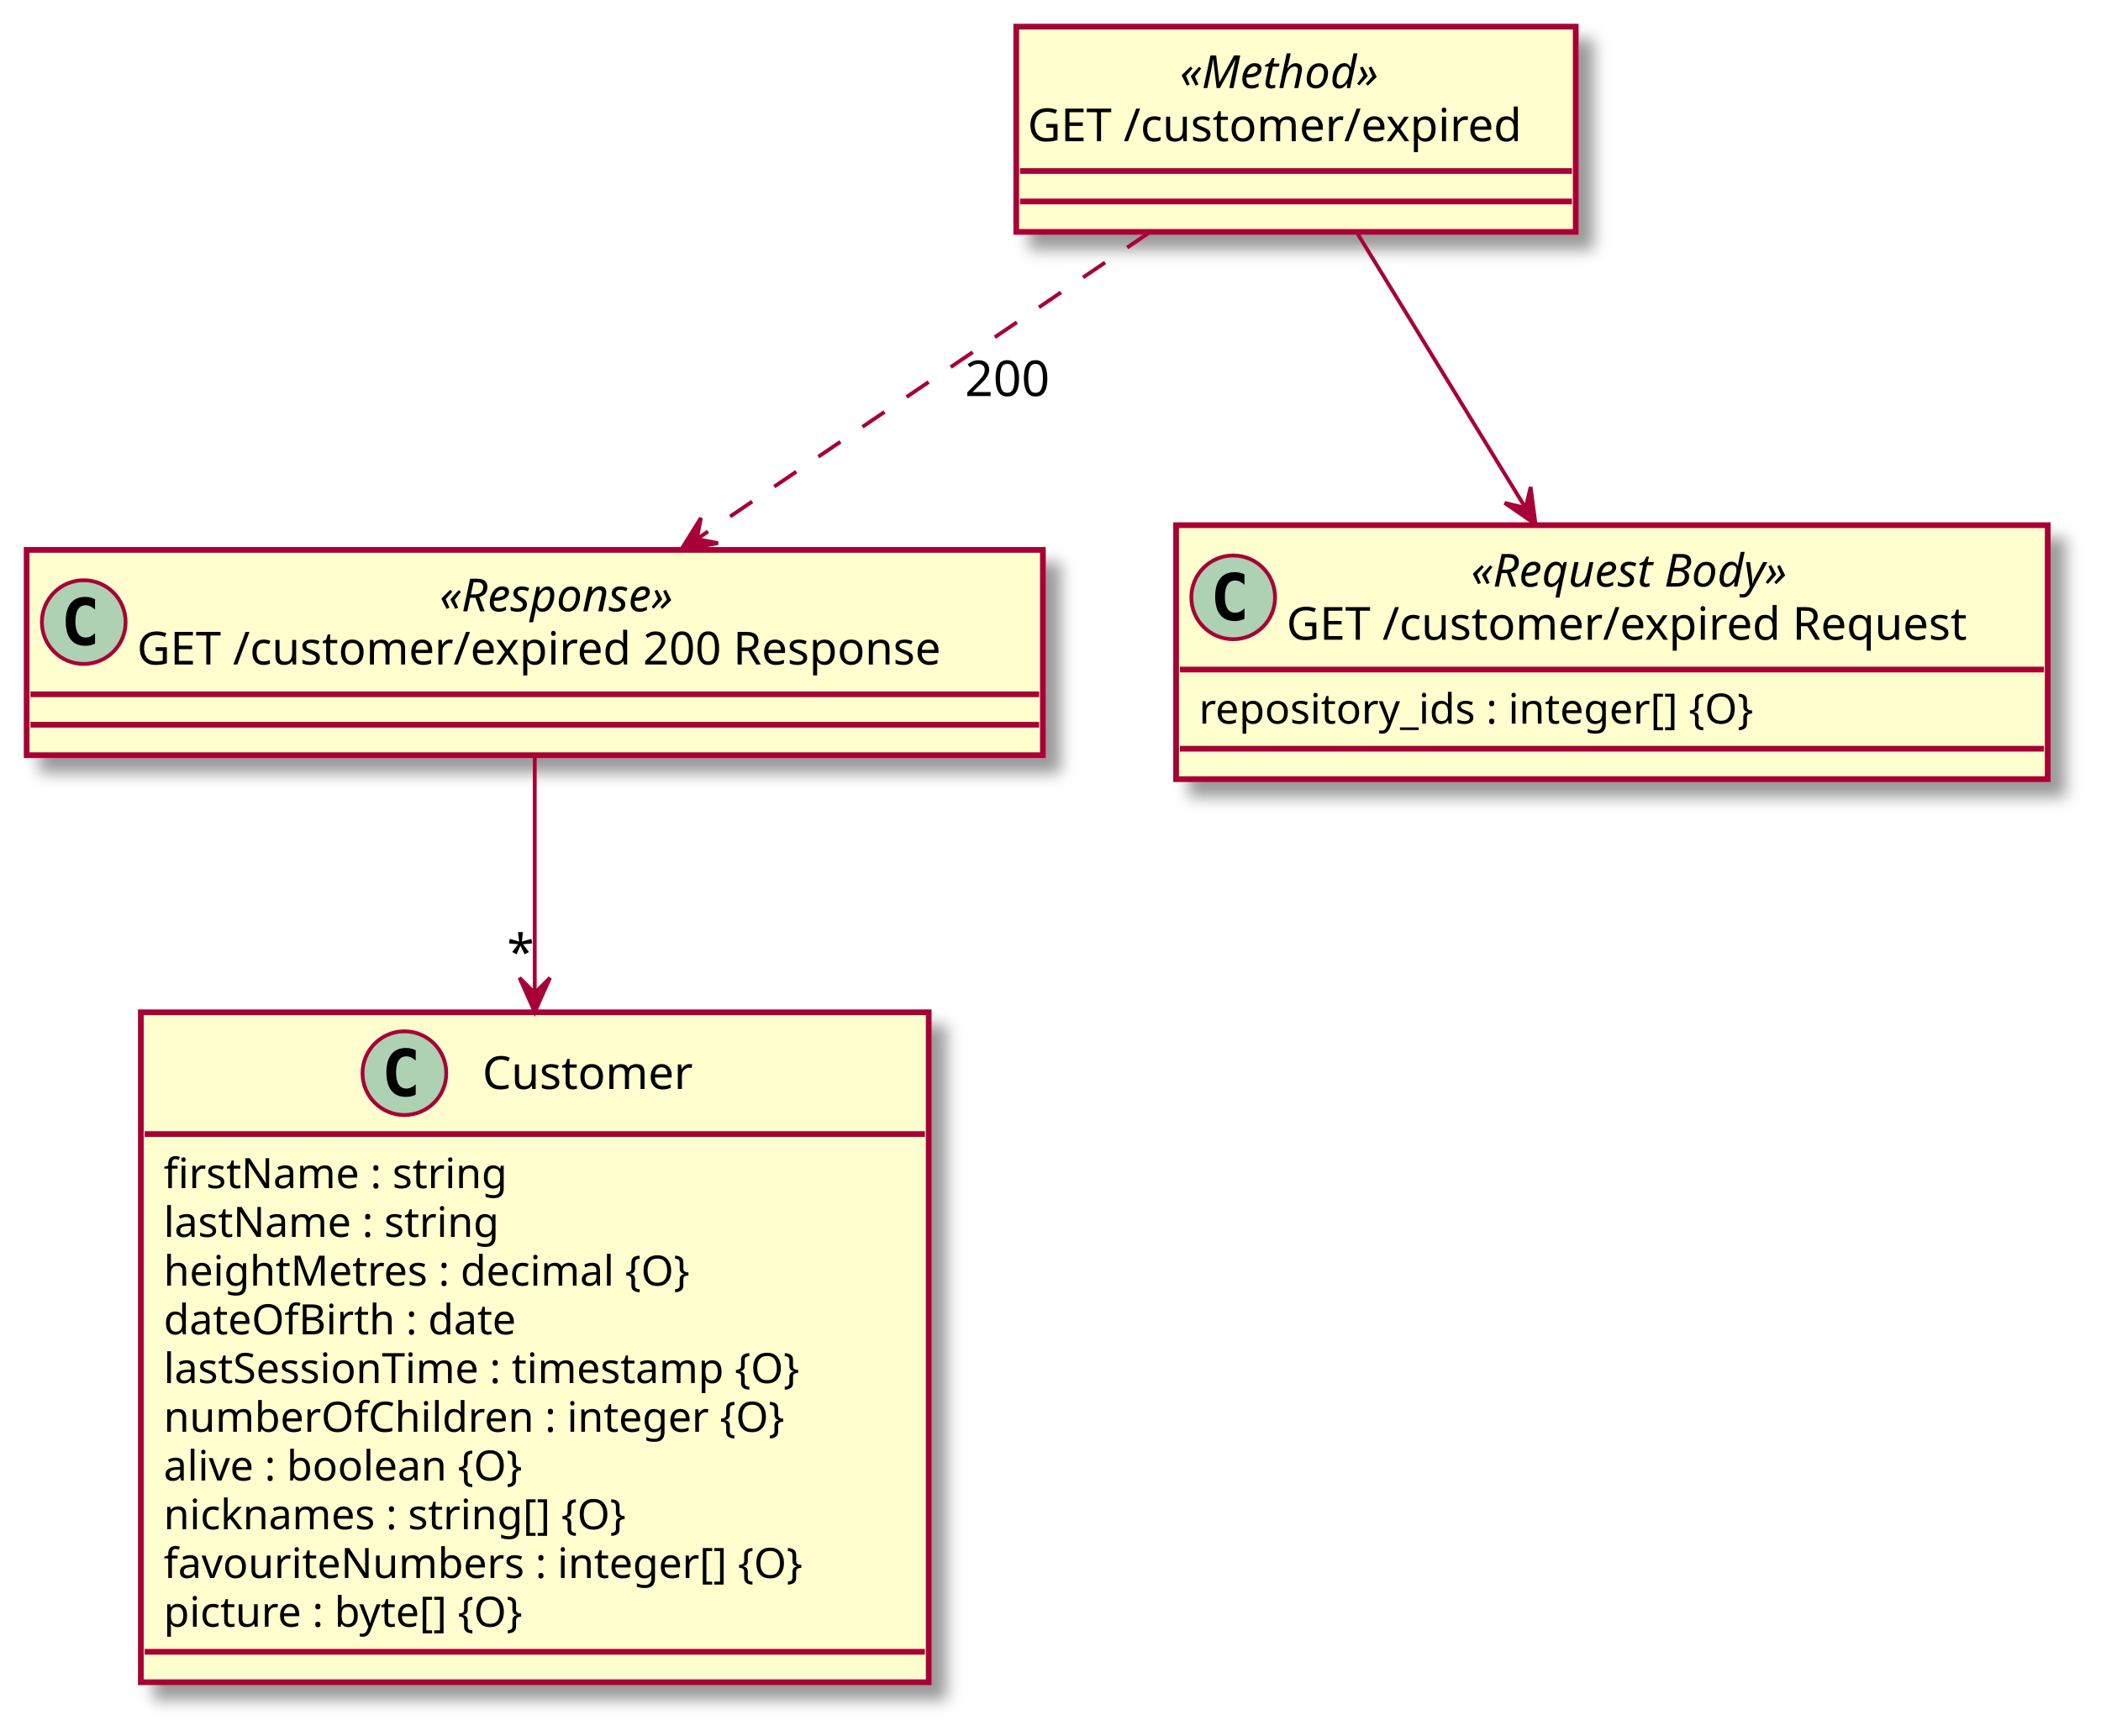
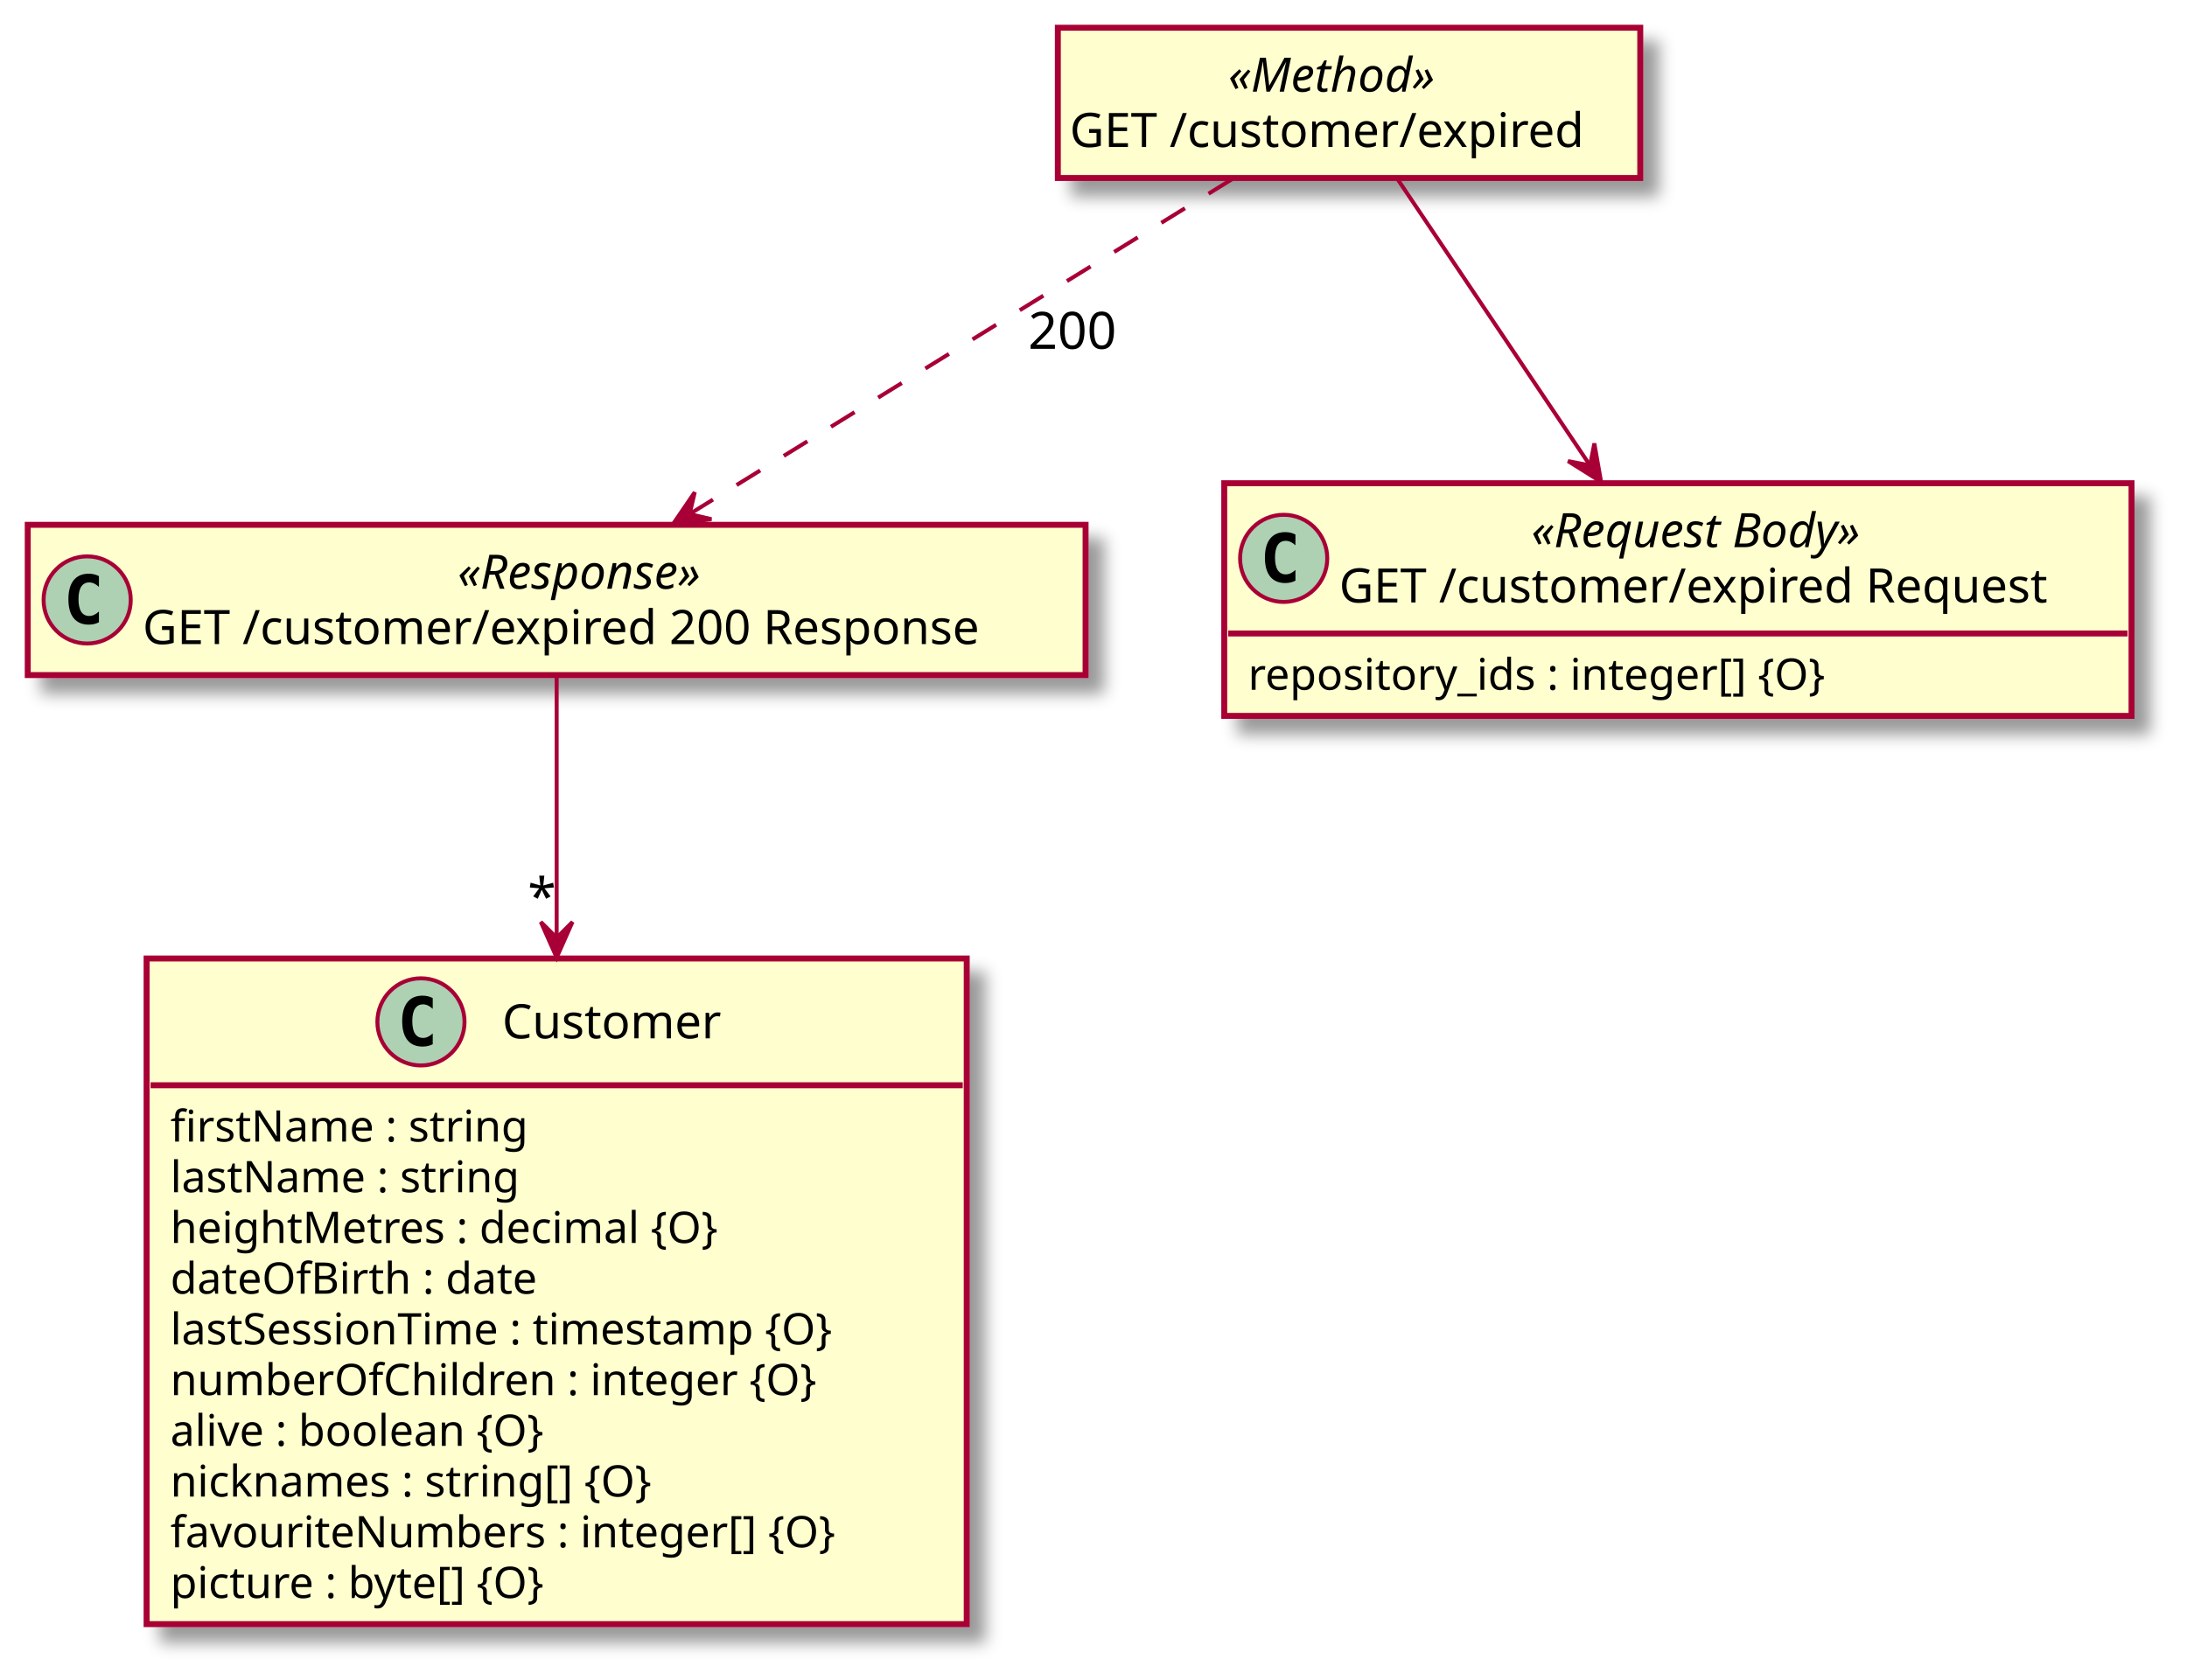
- <svg xmlns="http://www.w3.org/2000/svg" contentScriptType="application/ecmascript" contentStyleType="text/css" height="456px" preserveAspectRatio="none" style="width:552px;height:456px;" version="1.1" viewBox="0 0 552 456" width="552px" zoomAndPan="magnify">
+ <svg xmlns="http://www.w3.org/2000/svg" contentScriptType="application/ecmascript" contentStyleType="text/css" height="424px" preserveAspectRatio="none" style="width:552px;height:424px;" version="1.1" viewBox="0 0 552 424" width="552px" zoomAndPan="magnify">
  <defs>
-     <filter height="300%" id="fcz9biyr4ifuy" width="300%" x="-1" y="-1">
+     <filter height="300%" id="fg6rs1yw5itvv" width="300%" x="-1" y="-1">
      <feGaussianBlur result="blurOut" stdDeviation="2.0" />
      <feColorMatrix in="blurOut" result="blurOut2" type="matrix" values="0 0 0 0 0 0 0 0 0 0 0 0 0 0 0 0 0 0 .4 0" />
      <feOffset dx="4.0" dy="4.0" in="blurOut2" result="blurOut3" />
      <feBlend in="SourceGraphic" in2="blurOut3" mode="normal" />
    </filter>
  </defs>
  <g>
-     <rect codeLine="3" fill="#FEFECE" filter="url(#fcz9biyr4ifuy)" height="176.047" id="Customer" style="stroke:#A80036;stroke-width:1.5;" width="207" x="37" y="266" />
-     <ellipse cx="106.25" cy="282" fill="#ADD1B2" rx="11" ry="11" style="stroke:#A80036;stroke-width:1.0;" />
-     <path d="M109.219,287.641 Q108.641,287.938 108,288.086 Q107.359,288.234 106.656,288.234 Q104.156,288.234 102.836,286.586 Q101.516,284.938 101.516,281.812 Q101.516,278.688 102.836,277.031 Q104.156,275.375 106.656,275.375 Q107.359,275.375 108.008,275.531 Q108.656,275.688 109.219,275.984 L109.219,278.703 Q108.594,278.125 108,277.852 Q107.406,277.578 106.781,277.578 Q105.438,277.578 104.75,278.648 Q104.062,279.719 104.062,281.812 Q104.062,283.906 104.75,284.977 Q105.438,286.047 106.781,286.047 Q107.406,286.047 108,285.773 Q108.594,285.5 109.219,284.922 L109.219,287.641 Z " fill="#000000" />
-     <text fill="#000000" font-family="sans-serif" font-size="12" lengthAdjust="spacing" textLength="60" x="126.75" y="286.154">Customer</text>
-     <line style="stroke:#A80036;stroke-width:1.5;" x1="38" x2="243" y1="298" y2="298" />
-     <text fill="#000000" font-family="sans-serif" font-size="11" lengthAdjust="spacing" textLength="101" x="43" y="312.21">firstName : string</text>
-     <text fill="#000000" font-family="sans-serif" font-size="11" lengthAdjust="spacing" textLength="99" x="43" y="325.015">lastName : string</text>
-     <text fill="#000000" font-family="sans-serif" font-size="11" lengthAdjust="spacing" textLength="157" x="43" y="337.82">heightMetres : decimal {O}</text>
-     <text fill="#000000" font-family="sans-serif" font-size="11" lengthAdjust="spacing" textLength="102" x="43" y="350.625">dateOfBirth : date</text>
-     <text fill="#000000" font-family="sans-serif" font-size="11" lengthAdjust="spacing" textLength="195" x="43" y="363.429">lastSessionTime : timestamp {O}</text>
-     <text fill="#000000" font-family="sans-serif" font-size="11" lengthAdjust="spacing" textLength="183" x="43" y="376.234">numberOfChildren : integer {O}</text>
-     <text fill="#000000" font-family="sans-serif" font-size="11" lengthAdjust="spacing" textLength="110" x="43" y="389.039">alive : boolean {O}</text>
-     <text fill="#000000" font-family="sans-serif" font-size="11" lengthAdjust="spacing" textLength="141" x="43" y="401.843">nicknames : string[] {O}</text>
-     <text fill="#000000" font-family="sans-serif" font-size="11" lengthAdjust="spacing" textLength="189" x="43" y="414.648">favouriteNumbers : integer[] {O}</text>
-     <text fill="#000000" font-family="sans-serif" font-size="11" lengthAdjust="spacing" textLength="110" x="43" y="427.453">picture : byte[] {O}</text>
-     <line style="stroke:#A80036;stroke-width:1.5;" x1="38" x2="243" y1="434.047" y2="434.047" />
-     <rect codeLine="17" fill="#FEFECE" filter="url(#fcz9biyr4ifuy)" height="53.938" id="GET /customer/expired" style="stroke:#A80036;stroke-width:1.5;" width="147" x="267" y="7" />
+     <rect codeLine="6" fill="#FEFECE" filter="url(#fg6rs1yw5itvv)" height="168.047" id="Customer" style="stroke:#A80036;stroke-width:1.5;" width="207" x="37" y="242" />
+     <ellipse cx="106.25" cy="258" fill="#ADD1B2" rx="11" ry="11" style="stroke:#A80036;stroke-width:1.0;" />
+     <path d="M109.219,263.641 Q108.641,263.938 108,264.086 Q107.359,264.234 106.656,264.234 Q104.156,264.234 102.836,262.586 Q101.516,260.938 101.516,257.812 Q101.516,254.688 102.836,253.031 Q104.156,251.375 106.656,251.375 Q107.359,251.375 108.008,251.531 Q108.656,251.688 109.219,251.984 L109.219,254.703 Q108.594,254.125 108,253.852 Q107.406,253.578 106.781,253.578 Q105.438,253.578 104.75,254.648 Q104.062,255.719 104.062,257.812 Q104.062,259.906 104.75,260.977 Q105.438,262.047 106.781,262.047 Q107.406,262.047 108,261.773 Q108.594,261.5 109.219,260.922 L109.219,263.641 Z " fill="#000000" />
+     <text fill="#000000" font-family="sans-serif" font-size="12" lengthAdjust="spacing" textLength="60" x="126.75" y="262.154">Customer</text>
+     <line style="stroke:#A80036;stroke-width:1.5;" x1="38" x2="243" y1="274" y2="274" />
+     <text fill="#000000" font-family="sans-serif" font-size="11" lengthAdjust="spacing" textLength="101" x="43" y="288.21">firstName : string</text>
+     <text fill="#000000" font-family="sans-serif" font-size="11" lengthAdjust="spacing" textLength="99" x="43" y="301.015">lastName : string</text>
+     <text fill="#000000" font-family="sans-serif" font-size="11" lengthAdjust="spacing" textLength="157" x="43" y="313.82">heightMetres : decimal {O}</text>
+     <text fill="#000000" font-family="sans-serif" font-size="11" lengthAdjust="spacing" textLength="102" x="43" y="326.625">dateOfBirth : date</text>
+     <text fill="#000000" font-family="sans-serif" font-size="11" lengthAdjust="spacing" textLength="195" x="43" y="339.429">lastSessionTime : timestamp {O}</text>
+     <text fill="#000000" font-family="sans-serif" font-size="11" lengthAdjust="spacing" textLength="183" x="43" y="352.234">numberOfChildren : integer {O}</text>
+     <text fill="#000000" font-family="sans-serif" font-size="11" lengthAdjust="spacing" textLength="110" x="43" y="365.039">alive : boolean {O}</text>
+     <text fill="#000000" font-family="sans-serif" font-size="11" lengthAdjust="spacing" textLength="141" x="43" y="377.843">nicknames : string[] {O}</text>
+     <text fill="#000000" font-family="sans-serif" font-size="11" lengthAdjust="spacing" textLength="189" x="43" y="390.648">favouriteNumbers : integer[] {O}</text>
+     <text fill="#000000" font-family="sans-serif" font-size="11" lengthAdjust="spacing" textLength="110" x="43" y="403.453">picture : byte[] {O}</text>
+     <rect codeLine="19" fill="#FEFECE" filter="url(#fg6rs1yw5itvv)" height="37.938" id="GET /customer/expired" style="stroke:#A80036;stroke-width:1.5;" width="147" x="267" y="7" />
    <text fill="#000000" font-family="sans-serif" font-size="12" font-style="italic" lengthAdjust="spacing" textLength="61" x="310" y="23.139">«Method»</text>
    <text fill="#000000" font-family="sans-serif" font-size="12" lengthAdjust="spacing" textLength="141" x="270" y="37.107">GET /customer/expired</text>
-     <line style="stroke:#A80036;stroke-width:1.5;" x1="268" x2="413" y1="44.938" y2="44.938" />
-     <line style="stroke:#A80036;stroke-width:1.5;" x1="268" x2="413" y1="52.938" y2="52.938" />
-     <rect codeLine="20" fill="#FEFECE" filter="url(#fcz9biyr4ifuy)" height="53.938" id="GET /customer/expired 200 Response" style="stroke:#A80036;stroke-width:1.5;" width="267" x="7" y="144.5" />
-     <ellipse cx="22" cy="163.469" fill="#ADD1B2" rx="11" ry="11" style="stroke:#A80036;stroke-width:1.0;" />
-     <path d="M24.969,169.109 Q24.391,169.406 23.75,169.555 Q23.109,169.703 22.406,169.703 Q19.906,169.703 18.586,168.055 Q17.266,166.406 17.266,163.281 Q17.266,160.156 18.586,158.5 Q19.906,156.844 22.406,156.844 Q23.109,156.844 23.758,157 Q24.406,157.156 24.969,157.453 L24.969,160.172 Q24.344,159.594 23.75,159.32 Q23.156,159.047 22.531,159.047 Q21.188,159.047 20.5,160.117 Q19.812,161.188 19.812,163.281 Q19.812,165.375 20.5,166.445 Q21.188,167.516 22.531,167.516 Q23.156,167.516 23.75,167.242 Q24.344,166.969 24.969,166.391 L24.969,169.109 Z " fill="#000000" />
-     <text fill="#000000" font-family="sans-serif" font-size="12" font-style="italic" lengthAdjust="spacing" textLength="76" x="115.5" y="160.639">«Response»</text>
-     <text fill="#000000" font-family="sans-serif" font-size="12" lengthAdjust="spacing" textLength="235" x="36" y="174.607">GET /customer/expired 200 Response</text>
-     <line style="stroke:#A80036;stroke-width:1.5;" x1="8" x2="273" y1="182.438" y2="182.438" />
-     <line style="stroke:#A80036;stroke-width:1.5;" x1="8" x2="273" y1="190.438" y2="190.438" />
-     <rect codeLine="27" fill="#FEFECE" filter="url(#fcz9biyr4ifuy)" height="66.742" id="GET /customer/expired Request" style="stroke:#A80036;stroke-width:1.5;" width="229" x="309" y="138" />
-     <ellipse cx="324" cy="156.969" fill="#ADD1B2" rx="11" ry="11" style="stroke:#A80036;stroke-width:1.0;" />
-     <path d="M326.969,162.609 Q326.391,162.906 325.75,163.055 Q325.109,163.203 324.406,163.203 Q321.906,163.203 320.586,161.555 Q319.266,159.906 319.266,156.781 Q319.266,153.656 320.586,152 Q321.906,150.344 324.406,150.344 Q325.109,150.344 325.758,150.5 Q326.406,150.656 326.969,150.953 L326.969,153.672 Q326.344,153.094 325.75,152.82 Q325.156,152.547 324.531,152.547 Q323.188,152.547 322.5,153.617 Q321.812,154.688 321.812,156.781 Q321.812,158.875 322.5,159.945 Q323.188,161.016 324.531,161.016 Q325.156,161.016 325.75,160.742 Q326.344,160.469 326.969,159.891 L326.969,162.609 Z " fill="#000000" />
-     <text fill="#000000" font-family="sans-serif" font-size="12" font-style="italic" lengthAdjust="spacing" textLength="100" x="386.5" y="154.139">«Request Body»</text>
-     <text fill="#000000" font-family="sans-serif" font-size="12" lengthAdjust="spacing" textLength="197" x="338" y="168.107">GET /customer/expired Request</text>
-     <line style="stroke:#A80036;stroke-width:1.5;" x1="310" x2="537" y1="175.938" y2="175.938" />
-     <text fill="#000000" font-family="sans-serif" font-size="11" lengthAdjust="spacing" textLength="168" x="315" y="190.148">repository_ids : integer[] {O}</text>
-     <line style="stroke:#A80036;stroke-width:1.5;" x1="310" x2="537" y1="196.742" y2="196.742" />
-     <path codeLine="23" d="M140.5,198.746 C140.5,215.381 140.5,237.993 140.5,260.773 " fill="none" id="GET /customer/expired 200 Response-to-Customer" style="stroke:#A80036;stroke-width:1.0;" />
-     <polygon fill="#A80036" points="140.5,265.942,144.5,256.942,140.5,260.942,136.5,256.942,140.5,265.942" style="stroke:#A80036;stroke-width:1.0;" />
-     <text fill="#000000" font-family="sans-serif" font-size="13" lengthAdjust="spacing" textLength="7" x="133.199" y="254.801">*</text>
-     <path codeLine="25" d="M301.938,61.126 C267.906,84.182 218.374,117.74 183.164,141.595 " fill="none" id="GET /customer/expired-to-GET /customer/expired 200 Response" style="stroke:#A80036;stroke-width:1.0;stroke-dasharray:7.0,7.0;" />
-     <polygon fill="#A80036" points="178.944,144.454,188.639,142.718,183.084,141.65,184.152,136.095,178.944,144.454" style="stroke:#A80036;stroke-width:1.0;" />
-     <text fill="#000000" font-family="sans-serif" font-size="13" lengthAdjust="spacing" textLength="24" x="253.5" y="104.067">200</text>
-     <path codeLine="31" d="M356.503,61.126 C369.046,81.601 386.661,110.359 400.681,133.247 " fill="none" id="GET /customer/expired-to-GET /customer/expired Request" style="stroke:#A80036;stroke-width:1.0;" />
-     <polygon fill="#A80036" points="403.434,137.742,402.145,127.978,400.823,133.478,395.323,132.156,403.434,137.742" style="stroke:#A80036;stroke-width:1.0;" />
+     <rect codeLine="22" fill="#FEFECE" filter="url(#fg6rs1yw5itvv)" height="37.938" id="GET /customer/expired 200 Response" style="stroke:#A80036;stroke-width:1.5;" width="267" x="7" y="132.5" />
+     <ellipse cx="22" cy="151.469" fill="#ADD1B2" rx="11" ry="11" style="stroke:#A80036;stroke-width:1.0;" />
+     <path d="M24.969,157.109 Q24.391,157.406 23.75,157.555 Q23.109,157.703 22.406,157.703 Q19.906,157.703 18.586,156.055 Q17.266,154.406 17.266,151.281 Q17.266,148.156 18.586,146.5 Q19.906,144.844 22.406,144.844 Q23.109,144.844 23.758,145 Q24.406,145.156 24.969,145.453 L24.969,148.172 Q24.344,147.594 23.75,147.32 Q23.156,147.047 22.531,147.047 Q21.188,147.047 20.5,148.117 Q19.812,149.188 19.812,151.281 Q19.812,153.375 20.5,154.445 Q21.188,155.516 22.531,155.516 Q23.156,155.516 23.75,155.242 Q24.344,154.969 24.969,154.391 L24.969,157.109 Z " fill="#000000" />
+     <text fill="#000000" font-family="sans-serif" font-size="12" font-style="italic" lengthAdjust="spacing" textLength="76" x="115.5" y="148.639">«Response»</text>
+     <text fill="#000000" font-family="sans-serif" font-size="12" lengthAdjust="spacing" textLength="235" x="36" y="162.607">GET /customer/expired 200 Response</text>
+     <rect codeLine="29" fill="#FEFECE" filter="url(#fg6rs1yw5itvv)" height="58.742" id="GET /customer/expired Request" style="stroke:#A80036;stroke-width:1.5;" width="229" x="309" y="122" />
+     <ellipse cx="324" cy="140.969" fill="#ADD1B2" rx="11" ry="11" style="stroke:#A80036;stroke-width:1.0;" />
+     <path d="M326.969,146.609 Q326.391,146.906 325.75,147.055 Q325.109,147.203 324.406,147.203 Q321.906,147.203 320.586,145.555 Q319.266,143.906 319.266,140.781 Q319.266,137.656 320.586,136 Q321.906,134.344 324.406,134.344 Q325.109,134.344 325.758,134.5 Q326.406,134.656 326.969,134.953 L326.969,137.672 Q326.344,137.094 325.75,136.82 Q325.156,136.547 324.531,136.547 Q323.188,136.547 322.5,137.617 Q321.812,138.688 321.812,140.781 Q321.812,142.875 322.5,143.945 Q323.188,145.016 324.531,145.016 Q325.156,145.016 325.75,144.742 Q326.344,144.469 326.969,143.891 L326.969,146.609 Z " fill="#000000" />
+     <text fill="#000000" font-family="sans-serif" font-size="12" font-style="italic" lengthAdjust="spacing" textLength="100" x="386.5" y="138.139">«Request Body»</text>
+     <text fill="#000000" font-family="sans-serif" font-size="12" lengthAdjust="spacing" textLength="197" x="338" y="152.107">GET /customer/expired Request</text>
+     <line style="stroke:#A80036;stroke-width:1.5;" x1="310" x2="537" y1="159.938" y2="159.938" />
+     <text fill="#000000" font-family="sans-serif" font-size="11" lengthAdjust="spacing" textLength="168" x="315" y="174.148">repository_ids : integer[] {O}</text>
+     <path codeLine="25" d="M140.5,170.634 C140.5,186.772 140.5,211.645 140.5,236.745 " fill="none" id="GET /customer/expired 200 Response-to-Customer" style="stroke:#A80036;stroke-width:1.0;" />
+     <polygon fill="#A80036" points="140.5,241.765,144.5,232.765,140.5,236.765,136.5,232.765,140.5,241.765" style="stroke:#A80036;stroke-width:1.0;" />
+     <text fill="#000000" font-family="sans-serif" font-size="13" lengthAdjust="spacing" textLength="7" x="133.199" y="230.952">*</text>
+     <path codeLine="27" d="M310.989,45.223 C274.549,67.725 212.699,105.917 174.361,129.591 " fill="none" id="GET /customer/expired-to-GET /customer/expired 200 Response" style="stroke:#A80036;stroke-width:1.0;stroke-dasharray:7.0,7.0;" />
+     <polygon fill="#A80036" points="169.806,132.404,179.565,131.079,174.06,129.777,175.362,124.272,169.806,132.404" style="stroke:#A80036;stroke-width:1.0;" />
+     <text fill="#000000" font-family="sans-serif" font-size="13" lengthAdjust="spacing" textLength="24" x="259.5" y="88.067">200</text>
+     <path codeLine="33" d="M352.747,45.223 C365.482,64.172 385.696,94.249 401.263,117.412 " fill="none" id="GET /customer/expired-to-GET /customer/expired Request" style="stroke:#A80036;stroke-width:1.0;" />
+     <polygon fill="#A80036" points="404.112,121.652,402.413,111.951,401.323,117.502,395.772,116.413,404.112,121.652" style="stroke:#A80036;stroke-width:1.0;" />
  </g>
</svg>
